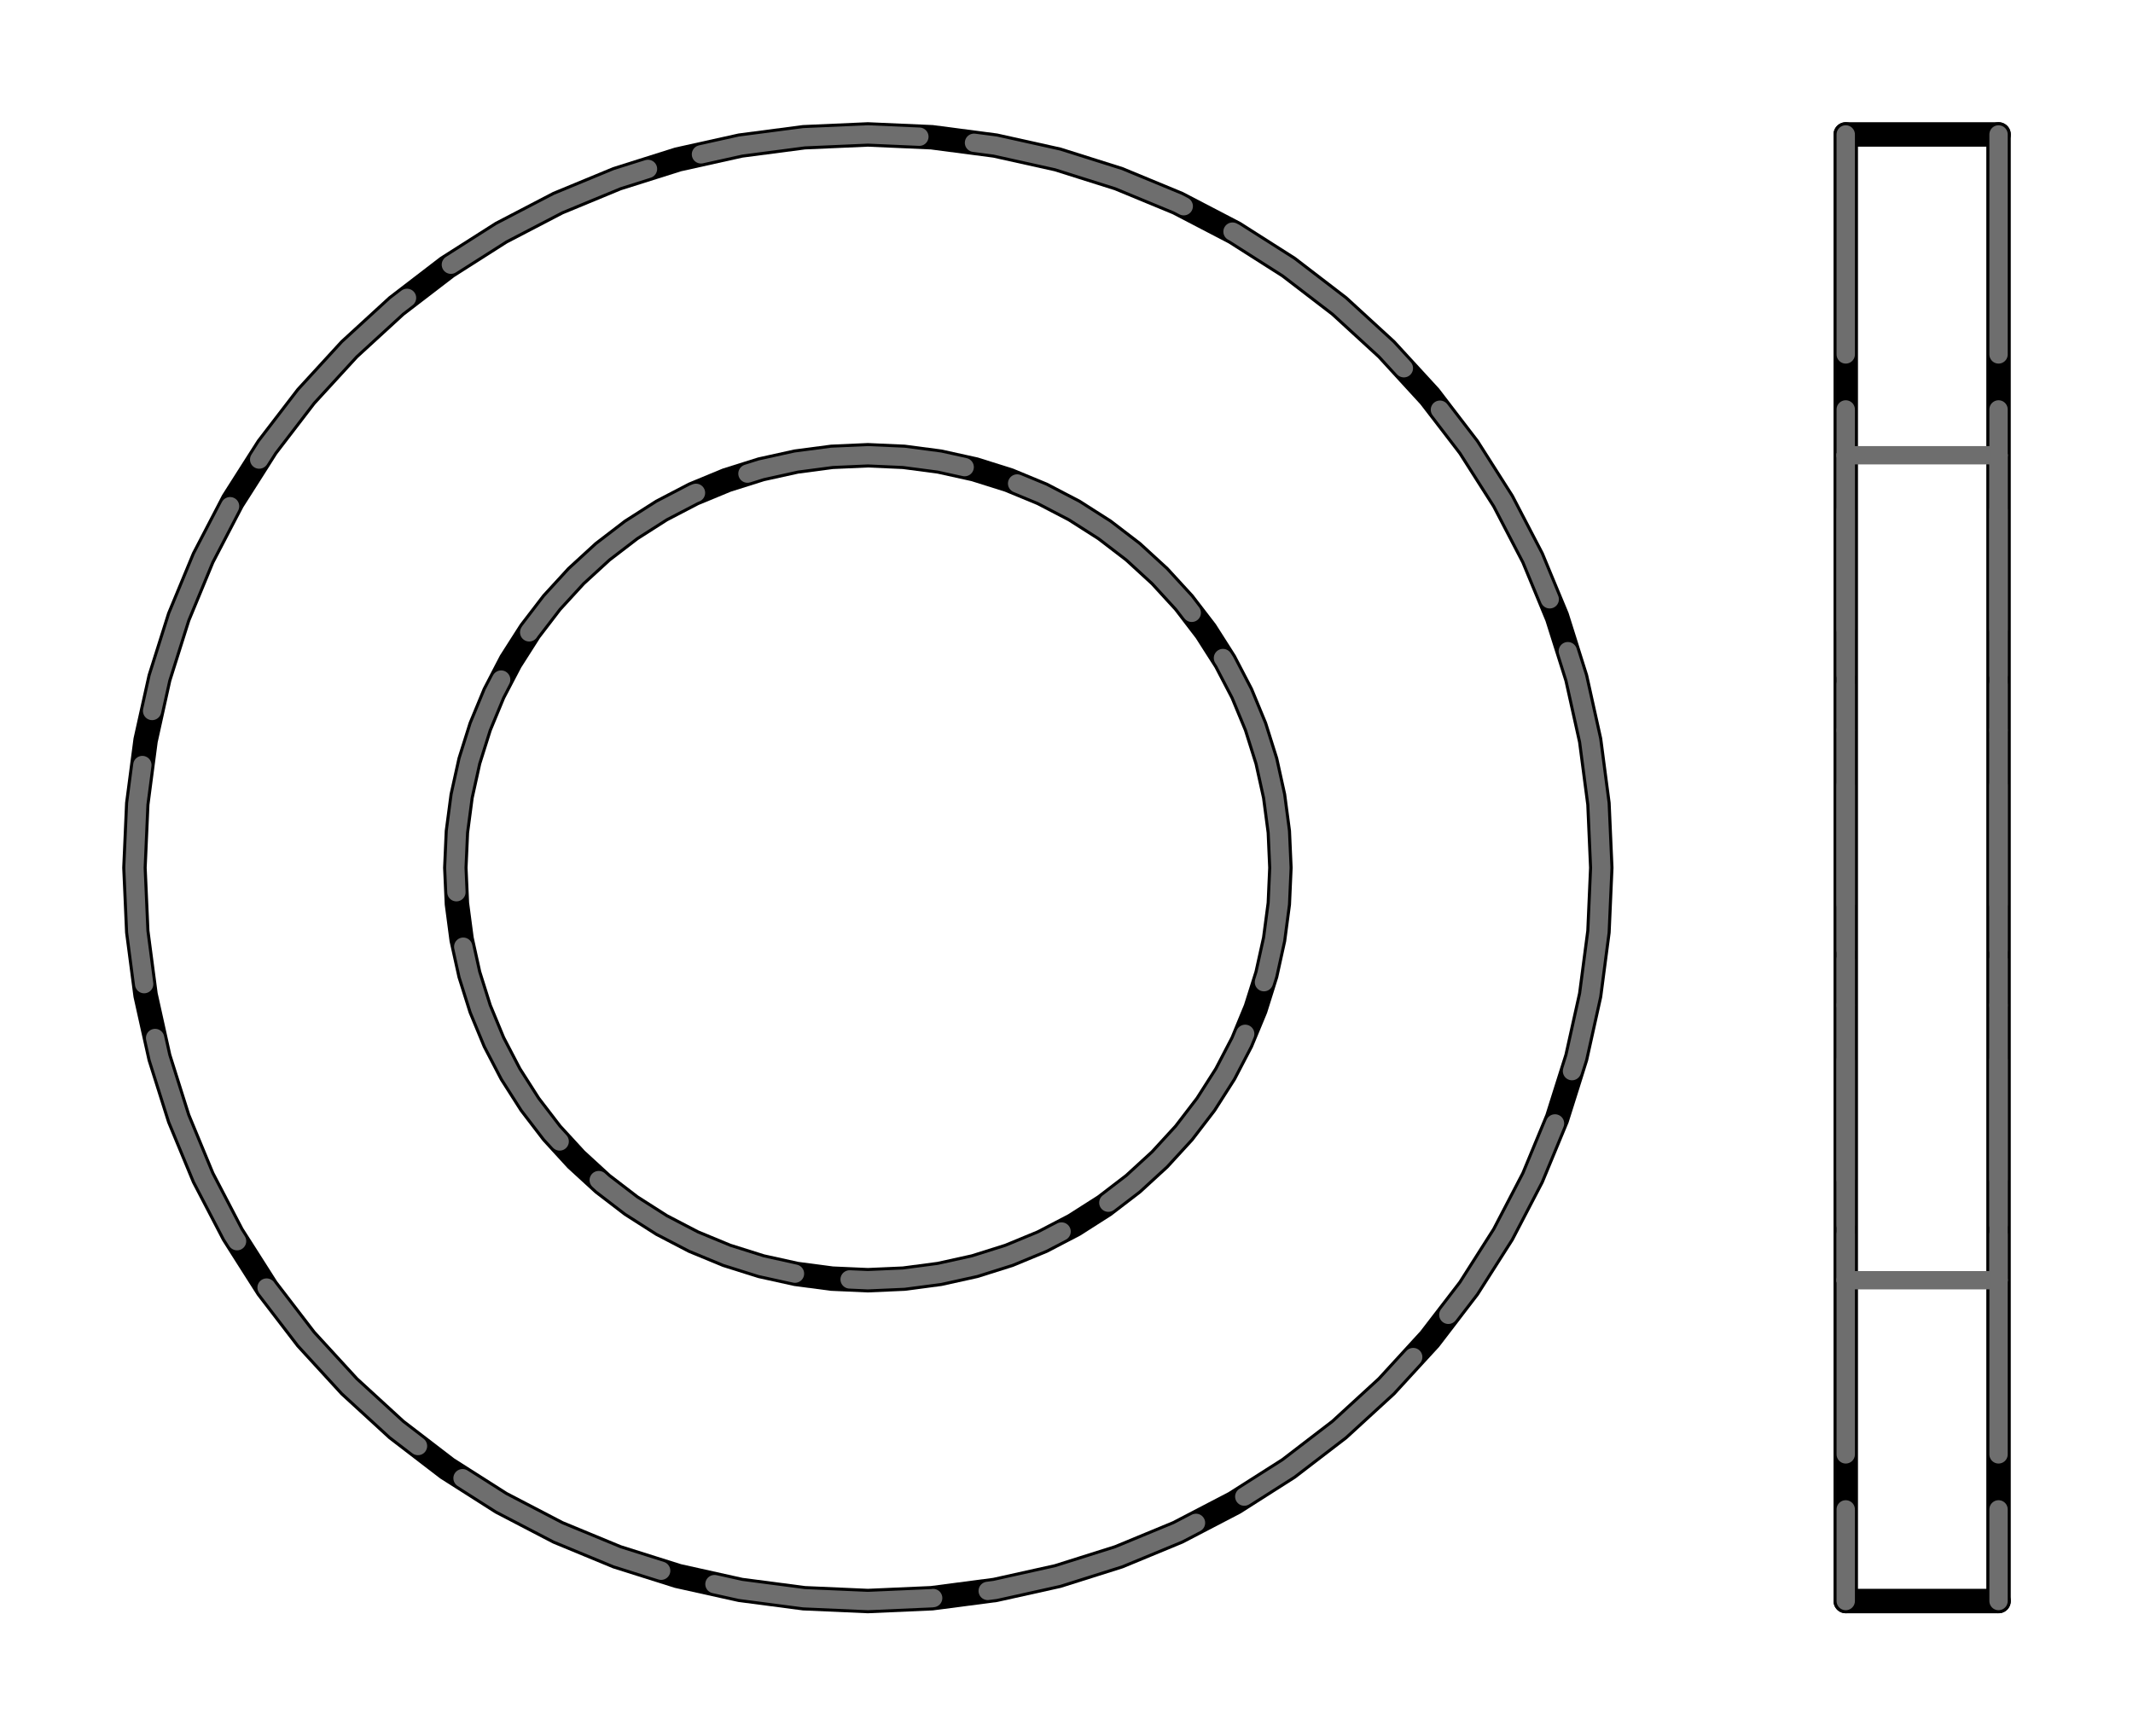
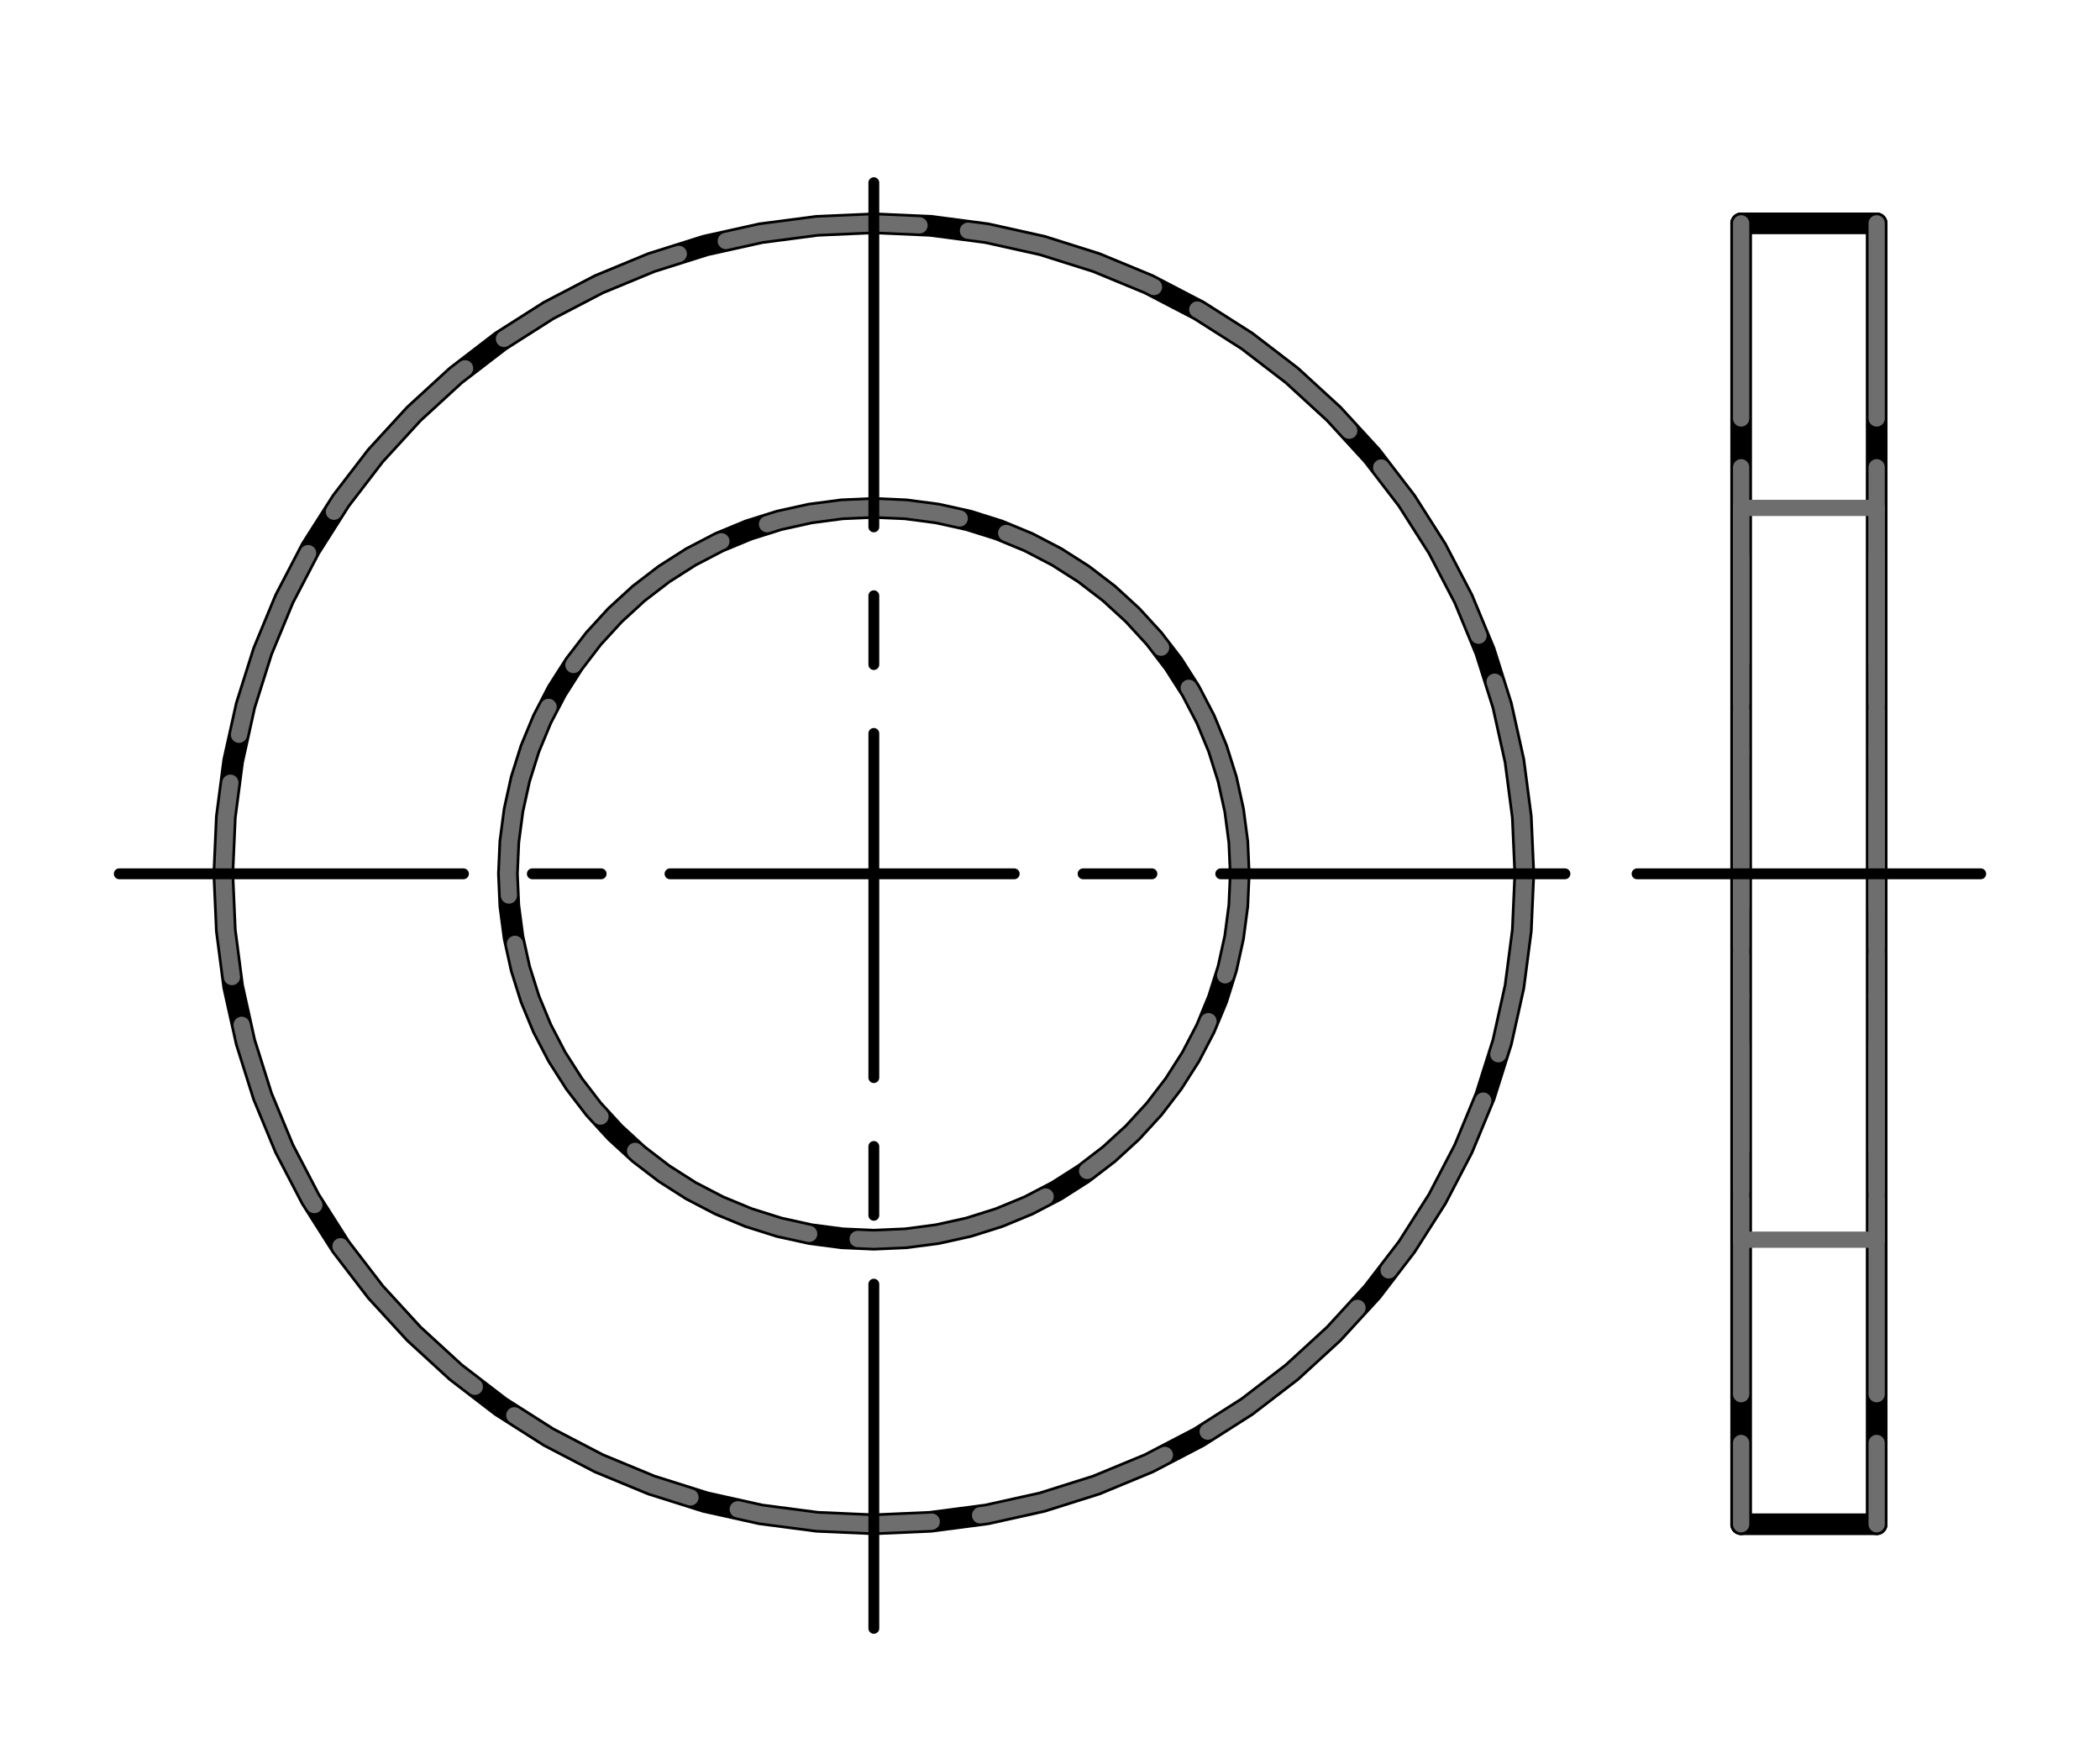
- <svg xmlns="http://www.w3.org/2000/svg" width="34.9mm" height="28.4mm" viewBox="-14.2 -14.2 34.9 28.4" version="1.1">
+ <svg xmlns="http://www.w3.org/2000/svg" width="38.74mm" height="32.24mm" viewBox="-16.12 -16.12 38.74 32.24" version="1.1">
  <g transform="scale(1,-1)" stroke-linecap="round">
    <g fill="none" stroke="rgb(0,0,0)" stroke-width="0.4" id="Visible">
      <path d="M 12.0,0.0 L 11.954,1.046 L 11.818,2.084 L 11.591,3.106 L 11.276,4.104 L 10.876,5.071 L 10.392,6.0 L 9.83,6.883 L 9.193,7.713 L 8.485,8.485 L 7.713,9.193 L 6.883,9.83 L 6.0,10.392 L 5.071,10.876 L 4.104,11.276 L 3.106,11.591 L 2.084,11.818 L 1.046,11.954 L 0.0,12.0 L -1.046,11.954 L -2.084,11.818 L -3.106,11.591 L -4.104,11.276 L -5.071,10.876 L -6.0,10.392 L -6.883,9.83 L -7.713,9.193 L -8.485,8.485 L -9.193,7.713 L -9.83,6.883 L -10.392,6.0 L -10.876,5.071 L -11.276,4.104 L -11.591,3.106 L -11.818,2.084 L -11.954,1.046 L -12.0,0.0 L -11.954,-1.046 L -11.818,-2.084 L -11.591,-3.106 L -11.276,-4.104 L -10.876,-5.071 L -10.392,-6.0 L -9.83,-6.883 L -9.193,-7.713 L -8.485,-8.485 L -7.713,-9.193 L -6.883,-9.83 L -6.0,-10.392 L -5.071,-10.876 L -4.104,-11.276 L -3.106,-11.591 L -2.084,-11.818 L -1.046,-11.954 L -0.0,-12.0 L 1.046,-11.954 L 2.084,-11.818 L 3.106,-11.591 L 4.104,-11.276 L 5.071,-10.876 L 6.0,-10.392 L 6.883,-9.83 L 7.713,-9.193 L 8.485,-8.485 L 9.193,-7.713 L 9.83,-6.883 L 10.392,-6.0 L 10.876,-5.071 L 11.276,-4.104 L 11.591,-3.106 L 11.818,-2.084 L 11.954,-1.046 L 12.0,-0.0" />
      <path d="M 6.75,0.0 L 6.724,0.588 L 6.647,1.172 L 6.52,1.747 L 6.343,2.309 L 6.118,2.853 L 5.846,3.375 L 5.529,3.872 L 5.171,4.339 L 4.773,4.773 L 4.339,5.171 L 3.872,5.529 L 3.375,5.846 L 2.853,6.118 L 2.309,6.343 L 1.747,6.52 L 1.172,6.647 L 0.588,6.724 L 0.0,6.75 L -0.588,6.724 L -1.172,6.647 L -1.747,6.52 L -2.309,6.343 L -2.853,6.118 L -3.375,5.846 L -3.872,5.529 L -4.339,5.171 L -4.773,4.773 L -5.171,4.339 L -5.529,3.872 L -5.846,3.375 L -6.118,2.853 L -6.343,2.309 L -6.52,1.747 L -6.647,1.172 L -6.724,0.588 L -6.75,-0.0 L -6.724,-0.588 L -6.647,-1.172 L -6.52,-1.747 L -6.343,-2.309 L -6.118,-2.853 L -5.846,-3.375 L -5.529,-3.872 L -5.171,-4.339 L -4.773,-4.773 L -4.339,-5.171 L -3.872,-5.529 L -3.375,-5.846 L -2.853,-6.118 L -2.309,-6.343 L -1.747,-6.52 L -1.172,-6.647 L -0.588,-6.724 L -0.0,-6.75 L 0.588,-6.724 L 1.172,-6.647 L 1.747,-6.52 L 2.309,-6.343 L 2.853,-6.118 L 3.375,-5.846 L 3.872,-5.529 L 4.339,-5.171 L 4.773,-4.773 L 5.171,-4.339 L 5.529,-3.872 L 5.846,-3.375 L 6.118,-2.853 L 6.343,-2.309 L 6.52,-1.747 L 6.647,-1.172 L 6.724,-0.588 L 6.75,0.0" />
      <path d="M 16.0,-12.0 L 16.0,-11.667 L 16.0,-11.333 L 16.0,-11.0 L 16.0,-10.667 L 16.0,-10.333 L 16.0,-10.0 L 16.0,-9.667 L 16.0,-9.333 L 16.0,-9.0 L 16.0,-8.667 L 16.0,-8.333 L 16.0,-8.0 L 16.0,-7.667 L 16.0,-7.333 L 16.0,-7.0 L 16.0,-6.667 L 16.0,-6.333 L 16.0,-6.0 L 16.0,-5.667 L 16.0,-5.333 L 16.0,-5.0 L 16.0,-4.667 L 16.0,-4.333 L 16.0,-4.0 L 16.0,-3.667 L 16.0,-3.333 L 16.0,-3.0 L 16.0,-2.667 L 16.0,-2.333 L 16.0,-2.0 L 16.0,-1.667 L 16.0,-1.333 L 16.0,-1.0 L 16.0,-0.667 L 16.0,-0.333 L 16.0,0.0 L 16.0,0.333 L 16.0,0.667 L 16.0,1.0 L 16.0,1.333 L 16.0,1.667 L 16.0,2.0 L 16.0,2.333 L 16.0,2.667 L 16.0,3.0 L 16.0,3.333 L 16.0,3.667 L 16.0,4.0 L 16.0,4.333 L 16.0,4.667 L 16.0,5.0 L 16.0,5.333 L 16.0,5.667 L 16.0,6.0 L 16.0,6.333 L 16.0,6.667 L 16.0,7.0 L 16.0,7.333 L 16.0,7.667 L 16.0,8.0 L 16.0,8.333 L 16.0,8.667 L 16.0,9.0 L 16.0,9.333 L 16.0,9.667 L 16.0,10.0 L 16.0,10.333 L 16.0,10.667 L 16.0,11.0 L 16.0,11.333 L 16.0,11.667 L 16.0,12.0" />
      <path d="M 18.5,12.0 L 18.465,12.0 L 18.431,12.0 L 18.396,12.0 L 18.361,12.0 L 18.326,12.0 L 18.292,12.0 L 18.257,12.0 L 18.222,12.0 L 18.188,12.0 L 18.153,12.0 L 18.118,12.0 L 18.083,12.0 L 18.049,12.0 L 18.014,12.0 L 17.979,12.0 L 17.944,12.0 L 17.91,12.0 L 17.875,12.0 L 17.84,12.0 L 17.806,12.0 L 17.771,12.0 L 17.736,12.0 L 17.701,12.0 L 17.667,12.0 L 17.632,12.0 L 17.597,12.0 L 17.562,12.0 L 17.528,12.0 L 17.493,12.0 L 17.458,12.0 L 17.424,12.0 L 17.389,12.0 L 17.354,12.0 L 17.319,12.0 L 17.285,12.0 L 17.25,12.0 L 17.215,12.0 L 17.181,12.0 L 17.146,12.0 L 17.111,12.0 L 17.076,12.0 L 17.042,12.0 L 17.007,12.0 L 16.972,12.0 L 16.938,12.0 L 16.903,12.0 L 16.868,12.0 L 16.833,12.0 L 16.799,12.0 L 16.764,12.0 L 16.729,12.0 L 16.694,12.0 L 16.66,12.0 L 16.625,12.0 L 16.59,12.0 L 16.556,12.0 L 16.521,12.0 L 16.486,12.0 L 16.451,12.0 L 16.417,12.0 L 16.382,12.0 L 16.347,12.0 L 16.312,12.0 L 16.278,12.0 L 16.243,12.0 L 16.208,12.0 L 16.174,12.0 L 16.139,12.0 L 16.104,12.0 L 16.069,12.0 L 16.035,12.0 L 16.0,12.0" />
      <path d="M 18.5,-12.0 L 18.5,-11.667 L 18.5,-11.333 L 18.5,-11.0 L 18.5,-10.667 L 18.5,-10.333 L 18.5,-10.0 L 18.5,-9.667 L 18.5,-9.333 L 18.5,-9.0 L 18.5,-8.667 L 18.5,-8.333 L 18.5,-8.0 L 18.5,-7.667 L 18.5,-7.333 L 18.5,-7.0 L 18.5,-6.667 L 18.5,-6.333 L 18.5,-6.0 L 18.5,-5.667 L 18.5,-5.333 L 18.5,-5.0 L 18.5,-4.667 L 18.5,-4.333 L 18.5,-4.0 L 18.5,-3.667 L 18.5,-3.333 L 18.5,-3.0 L 18.5,-2.667 L 18.5,-2.333 L 18.5,-2.0 L 18.5,-1.667 L 18.5,-1.333 L 18.5,-1.0 L 18.5,-0.667 L 18.5,-0.333 L 18.5,0.0 L 18.5,0.333 L 18.5,0.667 L 18.5,1.0 L 18.5,1.333 L 18.5,1.667 L 18.5,2.0 L 18.5,2.333 L 18.5,2.667 L 18.5,3.0 L 18.5,3.333 L 18.5,3.667 L 18.5,4.0 L 18.5,4.333 L 18.5,4.667 L 18.5,5.0 L 18.5,5.333 L 18.5,5.667 L 18.5,6.0 L 18.5,6.333 L 18.5,6.667 L 18.5,7.0 L 18.5,7.333 L 18.5,7.667 L 18.5,8.0 L 18.5,8.333 L 18.5,8.667 L 18.5,9.0 L 18.5,9.333 L 18.5,9.667 L 18.5,10.0 L 18.5,10.333 L 18.5,10.667 L 18.5,11.0 L 18.5,11.333 L 18.5,11.667 L 18.5,12.0" />
      <path d="M 18.5,-12.0 L 18.465,-12.0 L 18.431,-12.0 L 18.396,-12.0 L 18.361,-12.0 L 18.326,-12.0 L 18.292,-12.0 L 18.257,-12.0 L 18.222,-12.0 L 18.188,-12.0 L 18.153,-12.0 L 18.118,-12.0 L 18.083,-12.0 L 18.049,-12.0 L 18.014,-12.0 L 17.979,-12.0 L 17.944,-12.0 L 17.91,-12.0 L 17.875,-12.0 L 17.84,-12.0 L 17.806,-12.0 L 17.771,-12.0 L 17.736,-12.0 L 17.701,-12.0 L 17.667,-12.0 L 17.632,-12.0 L 17.597,-12.0 L 17.562,-12.0 L 17.528,-12.0 L 17.493,-12.0 L 17.458,-12.0 L 17.424,-12.0 L 17.389,-12.0 L 17.354,-12.0 L 17.319,-12.0 L 17.285,-12.0 L 17.25,-12.0 L 17.215,-12.0 L 17.181,-12.0 L 17.146,-12.0 L 17.111,-12.0 L 17.076,-12.0 L 17.042,-12.0 L 17.007,-12.0 L 16.972,-12.0 L 16.938,-12.0 L 16.903,-12.0 L 16.868,-12.0 L 16.833,-12.0 L 16.799,-12.0 L 16.764,-12.0 L 16.729,-12.0 L 16.694,-12.0 L 16.66,-12.0 L 16.625,-12.0 L 16.59,-12.0 L 16.556,-12.0 L 16.521,-12.0 L 16.486,-12.0 L 16.451,-12.0 L 16.417,-12.0 L 16.382,-12.0 L 16.347,-12.0 L 16.312,-12.0 L 16.278,-12.0 L 16.243,-12.0 L 16.208,-12.0 L 16.174,-12.0 L 16.139,-12.0 L 16.104,-12.0 L 16.069,-12.0 L 16.035,-12.0 L 16.0,-12.0" />
    </g>
    <g fill="none" stroke="rgb(110,110,110)" stroke-width="0.3" id="Hidden" stroke-dasharray="3.6 0.9">
      <path d="M 12.0,0.0 L 11.954,1.046 L 11.818,2.084 L 11.591,3.106 L 11.276,4.104 L 10.876,5.071 L 10.392,6.0 L 9.83,6.883 L 9.193,7.713 L 8.485,8.485 L 7.713,9.193 L 6.883,9.83 L 6.0,10.392 L 5.071,10.876 L 4.104,11.276 L 3.106,11.591 L 2.084,11.818 L 1.046,11.954 L 0.0,12.0 L -1.046,11.954 L -2.084,11.818 L -3.106,11.591 L -4.104,11.276 L -5.071,10.876 L -6.0,10.392 L -6.883,9.83 L -7.713,9.193 L -8.485,8.485 L -9.193,7.713 L -9.83,6.883 L -10.392,6.0 L -10.876,5.071 L -11.276,4.104 L -11.591,3.106 L -11.818,2.084 L -11.954,1.046 L -12.0,0.0 L -11.954,-1.046 L -11.818,-2.084 L -11.591,-3.106 L -11.276,-4.104 L -10.876,-5.071 L -10.392,-6.0 L -9.83,-6.883 L -9.193,-7.713 L -8.485,-8.485 L -7.713,-9.193 L -6.883,-9.83 L -6.0,-10.392 L -5.071,-10.876 L -4.104,-11.276 L -3.106,-11.591 L -2.084,-11.818 L -1.046,-11.954 L -0.0,-12.0 L 1.046,-11.954 L 2.084,-11.818 L 3.106,-11.591 L 4.104,-11.276 L 5.071,-10.876 L 6.0,-10.392 L 6.883,-9.83 L 7.713,-9.193 L 8.485,-8.485 L 9.193,-7.713 L 9.83,-6.883 L 10.392,-6.0 L 10.876,-5.071 L 11.276,-4.104 L 11.591,-3.106 L 11.818,-2.084 L 11.954,-1.046 L 12.0,-0.0" />
      <path d="M 6.75,0.0 L 6.724,0.588 L 6.647,1.172 L 6.52,1.747 L 6.343,2.309 L 6.118,2.853 L 5.846,3.375 L 5.529,3.872 L 5.171,4.339 L 4.773,4.773 L 4.339,5.171 L 3.872,5.529 L 3.375,5.846 L 2.853,6.118 L 2.309,6.343 L 1.747,6.52 L 1.172,6.647 L 0.588,6.724 L 0.0,6.75 L -0.588,6.724 L -1.172,6.647 L -1.747,6.52 L -2.309,6.343 L -2.853,6.118 L -3.375,5.846 L -3.872,5.529 L -4.339,5.171 L -4.773,4.773 L -5.171,4.339 L -5.529,3.872 L -5.846,3.375 L -6.118,2.853 L -6.343,2.309 L -6.52,1.747 L -6.647,1.172 L -6.724,0.588 L -6.75,-0.0 L -6.724,-0.588 L -6.647,-1.172 L -6.52,-1.747 L -6.343,-2.309 L -6.118,-2.853 L -5.846,-3.375 L -5.529,-3.872 L -5.171,-4.339 L -4.773,-4.773 L -4.339,-5.171 L -3.872,-5.529 L -3.375,-5.846 L -2.853,-6.118 L -2.309,-6.343 L -1.747,-6.52 L -1.172,-6.647 L -0.588,-6.724 L -0.0,-6.75 L 0.588,-6.724 L 1.172,-6.647 L 1.747,-6.52 L 2.309,-6.343 L 2.853,-6.118 L 3.375,-5.846 L 3.872,-5.529 L 4.339,-5.171 L 4.773,-4.773 L 5.171,-4.339 L 5.529,-3.872 L 5.846,-3.375 L 6.118,-2.853 L 6.343,-2.309 L 6.52,-1.747 L 6.647,-1.172 L 6.724,-0.588 L 6.75,0.0" />
      <path d="M 16.0,12.0 L 16.0,11.667 L 16.0,11.333 L 16.0,11.0 L 16.0,10.667 L 16.0,10.333 L 16.0,10.0 L 16.0,9.667 L 16.0,9.333 L 16.0,9.0 L 16.0,8.667 L 16.0,8.333 L 16.0,8.0 L 16.0,7.667 L 16.0,7.333 L 16.0,7.0 L 16.0,6.667 L 16.0,6.333 L 16.0,6.0 L 16.0,5.667 L 16.0,5.333 L 16.0,5.0 L 16.0,4.667 L 16.0,4.333 L 16.0,4.0 L 16.0,3.667 L 16.0,3.333 L 16.0,3.0 L 16.0,2.667 L 16.0,2.333 L 16.0,2.0 L 16.0,1.667 L 16.0,1.333 L 16.0,1.0 L 16.0,0.667 L 16.0,0.333 L 16.0,0.0 L 16.0,-0.333 L 16.0,-0.667 L 16.0,-1.0 L 16.0,-1.333 L 16.0,-1.667 L 16.0,-2.0 L 16.0,-2.333 L 16.0,-2.667 L 16.0,-3.0 L 16.0,-3.333 L 16.0,-3.667 L 16.0,-4.0 L 16.0,-4.333 L 16.0,-4.667 L 16.0,-5.0 L 16.0,-5.333 L 16.0,-5.667 L 16.0,-6.0 L 16.0,-6.333 L 16.0,-6.667 L 16.0,-7.0 L 16.0,-7.333 L 16.0,-7.667 L 16.0,-8.0 L 16.0,-8.333 L 16.0,-8.667 L 16.0,-9.0 L 16.0,-9.333 L 16.0,-9.667 L 16.0,-10.0 L 16.0,-10.333 L 16.0,-10.667 L 16.0,-11.0 L 16.0,-11.333 L 16.0,-11.667 L 16.0,-12.0" />
      <path d="M 18.5,12.0 L 18.5,11.667 L 18.5,11.333 L 18.5,11.0 L 18.5,10.667 L 18.5,10.333 L 18.5,10.0 L 18.5,9.667 L 18.5,9.333 L 18.5,9.0 L 18.5,8.667 L 18.5,8.333 L 18.5,8.0 L 18.5,7.667 L 18.5,7.333 L 18.5,7.0 L 18.5,6.667 L 18.5,6.333 L 18.5,6.0 L 18.5,5.667 L 18.5,5.333 L 18.5,5.0 L 18.5,4.667 L 18.5,4.333 L 18.5,4.0 L 18.5,3.667 L 18.5,3.333 L 18.5,3.0 L 18.5,2.667 L 18.5,2.333 L 18.5,2.0 L 18.5,1.667 L 18.5,1.333 L 18.5,1.0 L 18.5,0.667 L 18.5,0.333 L 18.5,0.0 L 18.5,-0.333 L 18.5,-0.667 L 18.5,-1.0 L 18.5,-1.333 L 18.5,-1.667 L 18.5,-2.0 L 18.5,-2.333 L 18.5,-2.667 L 18.5,-3.0 L 18.5,-3.333 L 18.5,-3.667 L 18.5,-4.0 L 18.5,-4.333 L 18.5,-4.667 L 18.5,-5.0 L 18.5,-5.333 L 18.5,-5.667 L 18.5,-6.0 L 18.5,-6.333 L 18.5,-6.667 L 18.5,-7.0 L 18.5,-7.333 L 18.5,-7.667 L 18.5,-8.0 L 18.5,-8.333 L 18.5,-8.667 L 18.5,-9.0 L 18.5,-9.333 L 18.5,-9.667 L 18.5,-10.0 L 18.5,-10.333 L 18.5,-10.667 L 18.5,-11.0 L 18.5,-11.333 L 18.5,-11.667 L 18.5,-12.0" />
      <path d="M 16.0,6.75 L 16.0,6.562 L 16.0,6.375 L 16.0,6.188 L 16.0,6.0 L 16.0,5.812 L 16.0,5.625 L 16.0,5.438 L 16.0,5.25 L 16.0,5.062 L 16.0,4.875 L 16.0,4.688 L 16.0,4.5 L 16.0,4.312 L 16.0,4.125 L 16.0,3.938 L 16.0,3.75 L 16.0,3.562 L 16.0,3.375 L 16.0,3.188 L 16.0,3.0 L 16.0,2.812 L 16.0,2.625 L 16.0,2.438 L 16.0,2.25 L 16.0,2.062 L 16.0,1.875 L 16.0,1.688 L 16.0,1.5 L 16.0,1.312 L 16.0,1.125 L 16.0,0.938 L 16.0,0.75 L 16.0,0.562 L 16.0,0.375 L 16.0,0.188 L 16.0,0.0 L 16.0,-0.188 L 16.0,-0.375 L 16.0,-0.562 L 16.0,-0.75 L 16.0,-0.938 L 16.0,-1.125 L 16.0,-1.312 L 16.0,-1.5 L 16.0,-1.688 L 16.0,-1.875 L 16.0,-2.062 L 16.0,-2.25 L 16.0,-2.438 L 16.0,-2.625 L 16.0,-2.812 L 16.0,-3.0 L 16.0,-3.188 L 16.0,-3.375 L 16.0,-3.562 L 16.0,-3.75 L 16.0,-3.938 L 16.0,-4.125 L 16.0,-4.312 L 16.0,-4.5 L 16.0,-4.688 L 16.0,-4.875 L 16.0,-5.062 L 16.0,-5.25 L 16.0,-5.438 L 16.0,-5.625 L 16.0,-5.812 L 16.0,-6.0 L 16.0,-6.188 L 16.0,-6.375 L 16.0,-6.562 L 16.0,-6.75" />
      <path d="M 16.0,-6.75 L 16.0,-6.562 L 16.0,-6.375 L 16.0,-6.188 L 16.0,-6.0 L 16.0,-5.812 L 16.0,-5.625 L 16.0,-5.438 L 16.0,-5.25 L 16.0,-5.062 L 16.0,-4.875 L 16.0,-4.688 L 16.0,-4.5 L 16.0,-4.312 L 16.0,-4.125 L 16.0,-3.938 L 16.0,-3.75 L 16.0,-3.562 L 16.0,-3.375 L 16.0,-3.188 L 16.0,-3.0 L 16.0,-2.812 L 16.0,-2.625 L 16.0,-2.438 L 16.0,-2.25 L 16.0,-2.062 L 16.0,-1.875 L 16.0,-1.688 L 16.0,-1.5 L 16.0,-1.312 L 16.0,-1.125 L 16.0,-0.938 L 16.0,-0.75 L 16.0,-0.562 L 16.0,-0.375 L 16.0,-0.188 L 16.0,0.0 L 16.0,0.188 L 16.0,0.375 L 16.0,0.562 L 16.0,0.75 L 16.0,0.938 L 16.0,1.125 L 16.0,1.312 L 16.0,1.5 L 16.0,1.688 L 16.0,1.875 L 16.0,2.062 L 16.0,2.25 L 16.0,2.438 L 16.0,2.625 L 16.0,2.812 L 16.0,3.0 L 16.0,3.188 L 16.0,3.375 L 16.0,3.562 L 16.0,3.75 L 16.0,3.938 L 16.0,4.125 L 16.0,4.312 L 16.0,4.5 L 16.0,4.688 L 16.0,4.875 L 16.0,5.062 L 16.0,5.25 L 16.0,5.438 L 16.0,5.625 L 16.0,5.812 L 16.0,6.0 L 16.0,6.188 L 16.0,6.375 L 16.0,6.562 L 16.0,6.75" />
      <path d="M 18.5,6.75 L 18.5,6.562 L 18.5,6.375 L 18.5,6.188 L 18.5,6.0 L 18.5,5.812 L 18.5,5.625 L 18.5,5.438 L 18.5,5.25 L 18.5,5.062 L 18.5,4.875 L 18.5,4.688 L 18.5,4.5 L 18.5,4.312 L 18.5,4.125 L 18.5,3.938 L 18.5,3.75 L 18.5,3.562 L 18.5,3.375 L 18.5,3.188 L 18.5,3.0 L 18.5,2.812 L 18.5,2.625 L 18.5,2.438 L 18.5,2.25 L 18.5,2.062 L 18.5,1.875 L 18.5,1.688 L 18.5,1.5 L 18.5,1.312 L 18.5,1.125 L 18.5,0.938 L 18.5,0.75 L 18.5,0.562 L 18.5,0.375 L 18.5,0.188 L 18.5,0.0 L 18.5,-0.188 L 18.5,-0.375 L 18.5,-0.562 L 18.5,-0.75 L 18.5,-0.938 L 18.5,-1.125 L 18.5,-1.312 L 18.5,-1.5 L 18.5,-1.688 L 18.5,-1.875 L 18.5,-2.062 L 18.5,-2.25 L 18.5,-2.438 L 18.5,-2.625 L 18.5,-2.812 L 18.5,-3.0 L 18.5,-3.188 L 18.5,-3.375 L 18.5,-3.562 L 18.5,-3.75 L 18.5,-3.938 L 18.5,-4.125 L 18.5,-4.312 L 18.5,-4.5 L 18.5,-4.688 L 18.5,-4.875 L 18.5,-5.062 L 18.5,-5.25 L 18.5,-5.438 L 18.5,-5.625 L 18.5,-5.812 L 18.5,-6.0 L 18.5,-6.188 L 18.5,-6.375 L 18.5,-6.562 L 18.5,-6.75" />
      <path d="M 18.5,-6.75 L 18.5,-6.562 L 18.5,-6.375 L 18.5,-6.188 L 18.5,-6.0 L 18.5,-5.812 L 18.5,-5.625 L 18.5,-5.438 L 18.5,-5.25 L 18.5,-5.062 L 18.5,-4.875 L 18.5,-4.688 L 18.5,-4.5 L 18.5,-4.312 L 18.5,-4.125 L 18.5,-3.938 L 18.5,-3.75 L 18.5,-3.562 L 18.5,-3.375 L 18.5,-3.188 L 18.5,-3.0 L 18.5,-2.812 L 18.5,-2.625 L 18.5,-2.438 L 18.5,-2.25 L 18.5,-2.062 L 18.5,-1.875 L 18.5,-1.688 L 18.5,-1.5 L 18.5,-1.312 L 18.5,-1.125 L 18.5,-0.938 L 18.5,-0.75 L 18.5,-0.562 L 18.5,-0.375 L 18.5,-0.188 L 18.5,0.0 L 18.5,0.188 L 18.5,0.375 L 18.5,0.562 L 18.5,0.75 L 18.5,0.938 L 18.5,1.125 L 18.5,1.312 L 18.5,1.5 L 18.5,1.688 L 18.5,1.875 L 18.5,2.062 L 18.5,2.25 L 18.5,2.438 L 18.5,2.625 L 18.5,2.812 L 18.5,3.0 L 18.5,3.188 L 18.5,3.375 L 18.5,3.562 L 18.5,3.75 L 18.5,3.938 L 18.5,4.125 L 18.5,4.312 L 18.5,4.5 L 18.5,4.688 L 18.5,4.875 L 18.5,5.062 L 18.5,5.25 L 18.5,5.438 L 18.5,5.625 L 18.5,5.812 L 18.5,6.0 L 18.5,6.188 L 18.5,6.375 L 18.5,6.562 L 18.5,6.75" />
      <path d="M 18.5,6.75 L 18.465,6.75 L 18.431,6.75 L 18.396,6.75 L 18.361,6.75 L 18.326,6.75 L 18.292,6.75 L 18.257,6.75 L 18.222,6.75 L 18.188,6.75 L 18.153,6.75 L 18.118,6.75 L 18.083,6.75 L 18.049,6.75 L 18.014,6.75 L 17.979,6.75 L 17.944,6.75 L 17.91,6.75 L 17.875,6.75 L 17.84,6.75 L 17.806,6.75 L 17.771,6.75 L 17.736,6.75 L 17.701,6.75 L 17.667,6.75 L 17.632,6.75 L 17.597,6.75 L 17.562,6.75 L 17.528,6.75 L 17.493,6.75 L 17.458,6.75 L 17.424,6.75 L 17.389,6.75 L 17.354,6.75 L 17.319,6.75 L 17.285,6.75 L 17.25,6.75 L 17.215,6.75 L 17.181,6.75 L 17.146,6.75 L 17.111,6.75 L 17.076,6.75 L 17.042,6.75 L 17.007,6.75 L 16.972,6.75 L 16.938,6.75 L 16.903,6.75 L 16.868,6.75 L 16.833,6.75 L 16.799,6.75 L 16.764,6.75 L 16.729,6.75 L 16.694,6.75 L 16.66,6.75 L 16.625,6.75 L 16.59,6.75 L 16.556,6.75 L 16.521,6.75 L 16.486,6.75 L 16.451,6.75 L 16.417,6.75 L 16.382,6.75 L 16.347,6.75 L 16.312,6.75 L 16.278,6.75 L 16.243,6.75 L 16.208,6.75 L 16.174,6.75 L 16.139,6.75 L 16.104,6.75 L 16.069,6.75 L 16.035,6.75 L 16.0,6.75" />
      <path d="M 18.5,-6.75 L 18.465,-6.75 L 18.431,-6.75 L 18.396,-6.75 L 18.361,-6.75 L 18.326,-6.75 L 18.292,-6.75 L 18.257,-6.75 L 18.222,-6.75 L 18.188,-6.75 L 18.153,-6.75 L 18.118,-6.75 L 18.083,-6.75 L 18.049,-6.75 L 18.014,-6.75 L 17.979,-6.75 L 17.944,-6.75 L 17.91,-6.75 L 17.875,-6.75 L 17.84,-6.75 L 17.806,-6.75 L 17.771,-6.75 L 17.736,-6.75 L 17.701,-6.75 L 17.667,-6.75 L 17.632,-6.75 L 17.597,-6.75 L 17.562,-6.75 L 17.528,-6.75 L 17.493,-6.75 L 17.458,-6.75 L 17.424,-6.75 L 17.389,-6.75 L 17.354,-6.75 L 17.319,-6.75 L 17.285,-6.75 L 17.25,-6.75 L 17.215,-6.75 L 17.181,-6.75 L 17.146,-6.75 L 17.111,-6.75 L 17.076,-6.75 L 17.042,-6.75 L 17.007,-6.75 L 16.972,-6.75 L 16.938,-6.75 L 16.903,-6.75 L 16.868,-6.75 L 16.833,-6.75 L 16.799,-6.75 L 16.764,-6.75 L 16.729,-6.75 L 16.694,-6.75 L 16.66,-6.75 L 16.625,-6.75 L 16.59,-6.75 L 16.556,-6.75 L 16.521,-6.75 L 16.486,-6.75 L 16.451,-6.75 L 16.417,-6.75 L 16.382,-6.75 L 16.347,-6.75 L 16.312,-6.75 L 16.278,-6.75 L 16.243,-6.75 L 16.208,-6.75 L 16.174,-6.75 L 16.139,-6.75 L 16.104,-6.75 L 16.069,-6.75 L 16.035,-6.75 L 16.0,-6.75" />
    </g>
+     <g fill="none" stroke="rgb(0,0,0)" stroke-width="0.2" id="Center" stroke-dasharray="6.35 1.27 1.27 1.27">
+       <line x1="-13.92" y1="0.0" x2="13.92" y2="0.0" />
+       <line x1="0.0" y1="-13.92" x2="0.0" y2="13.92" />
+       <line x1="14.08" y1="0.0" x2="20.42" y2="0.0" />
+     </g>
  </g>
</svg>
